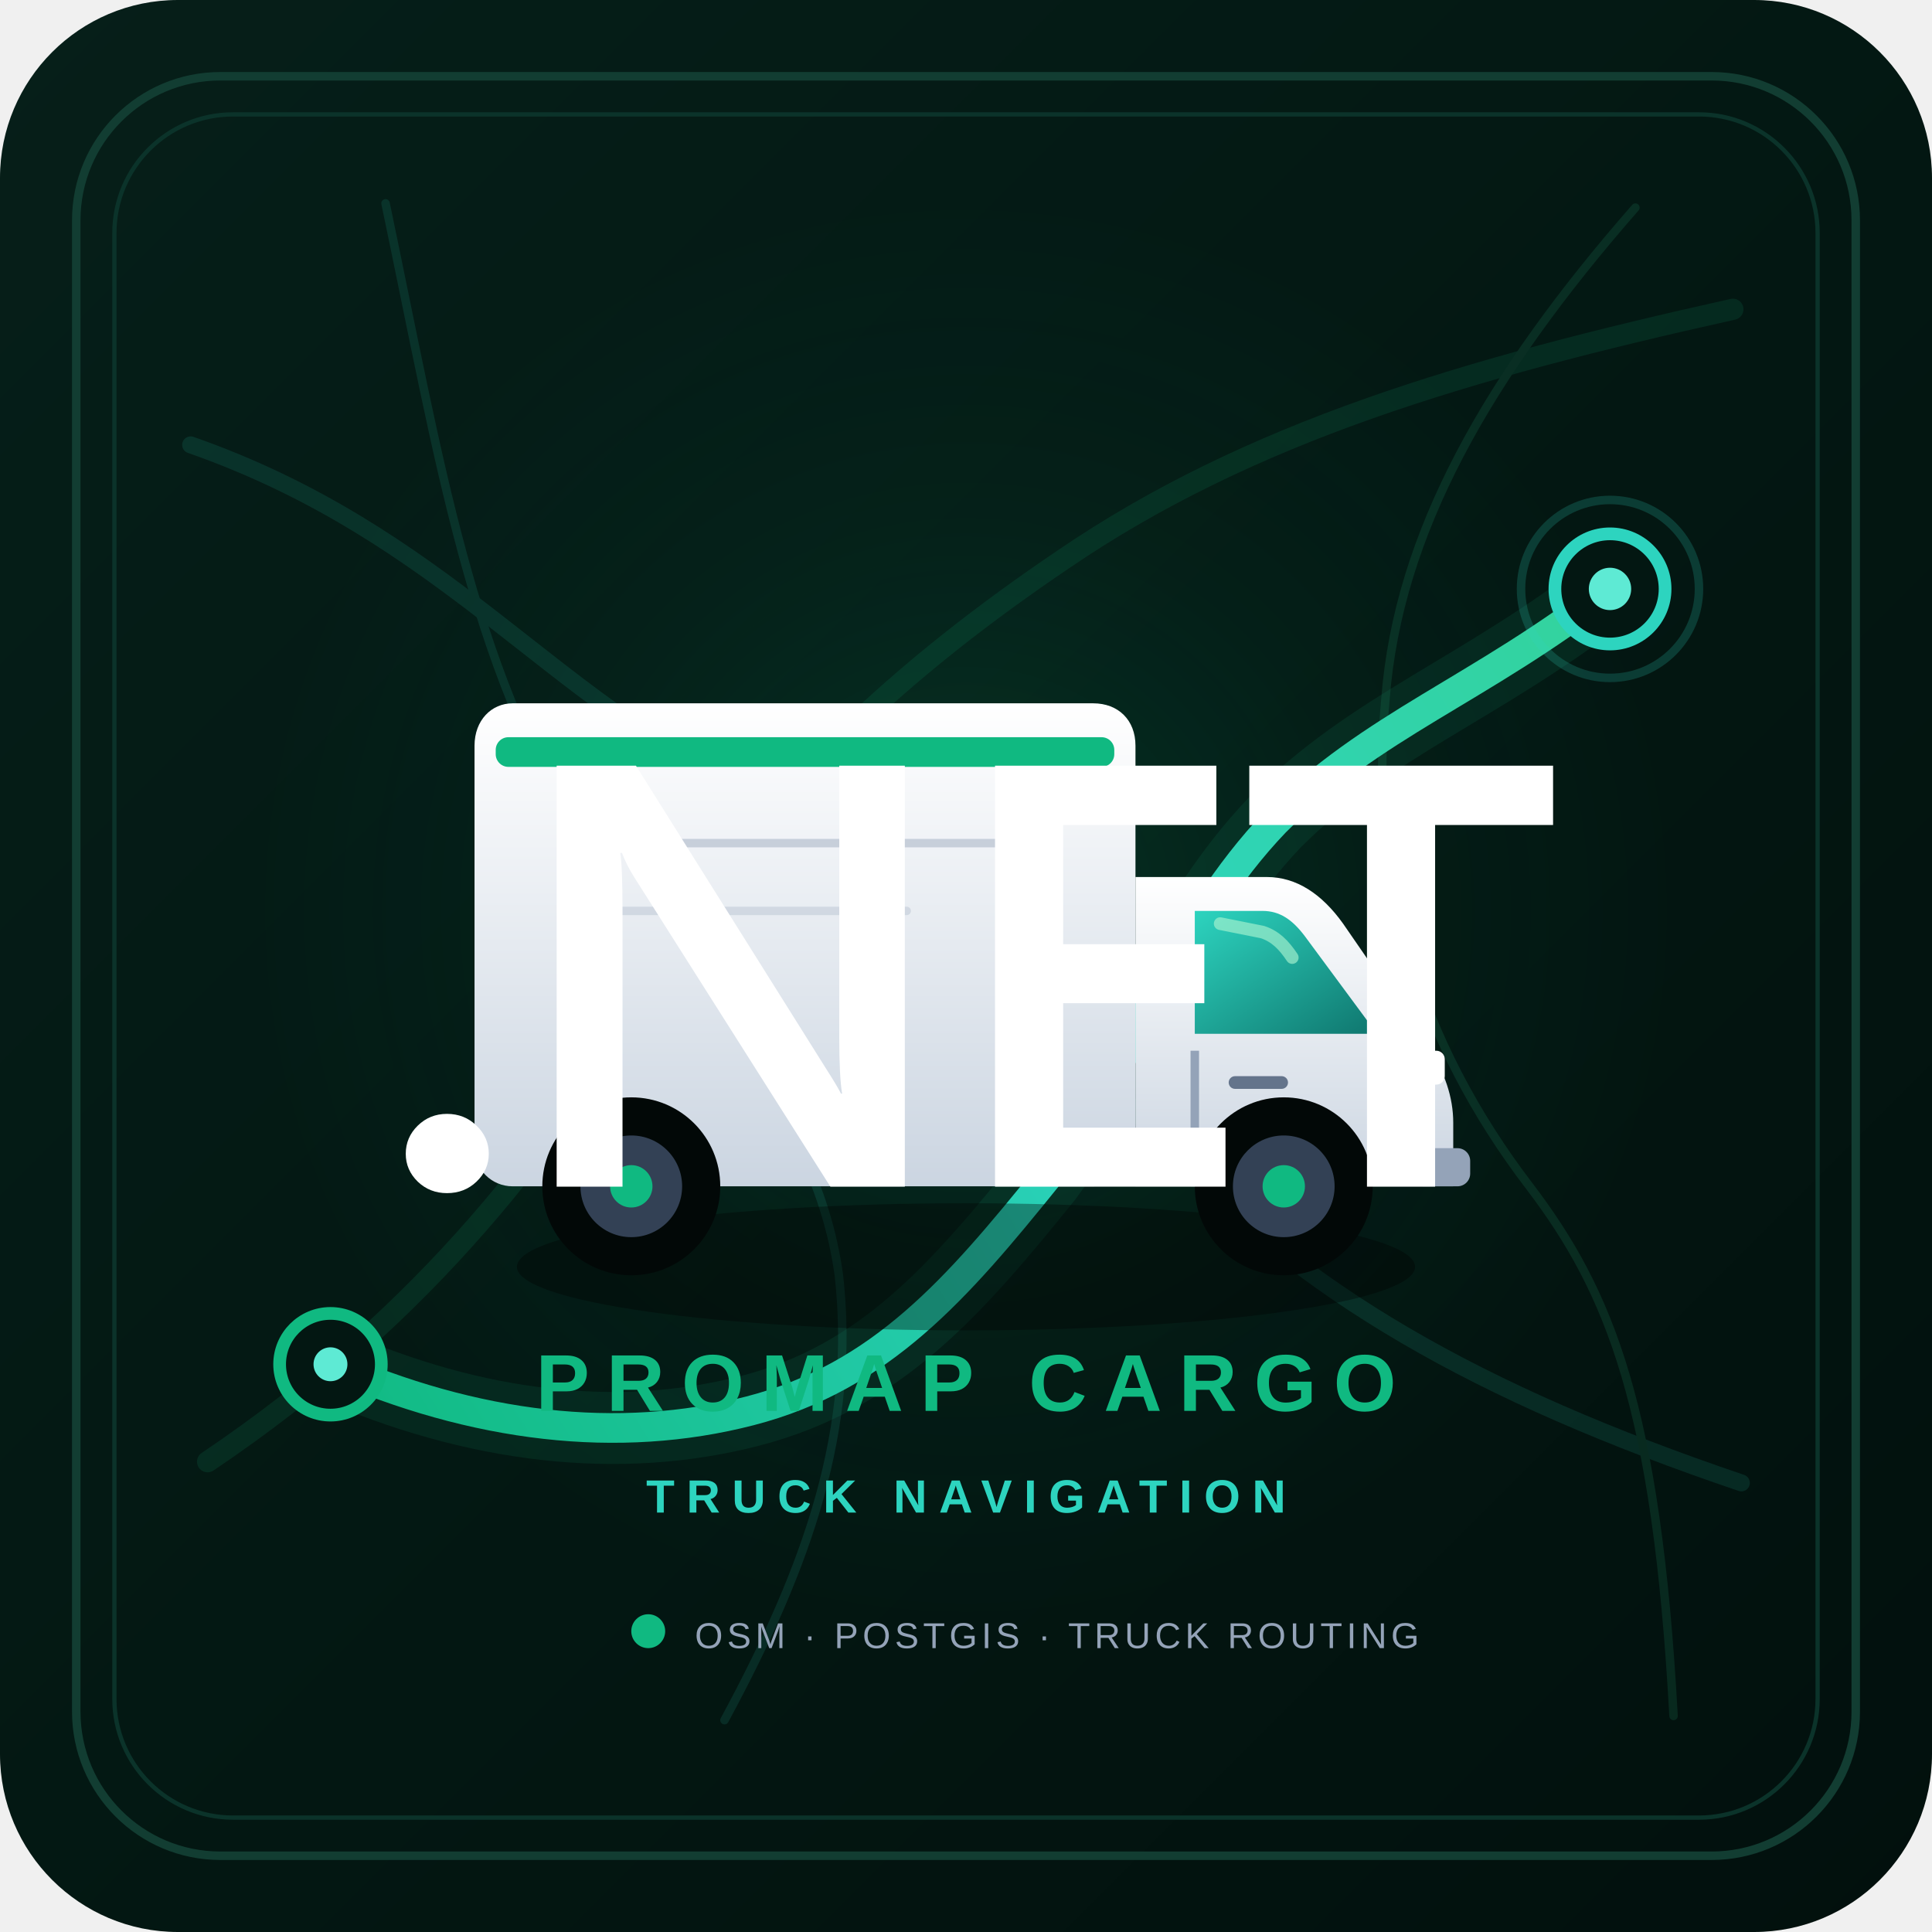
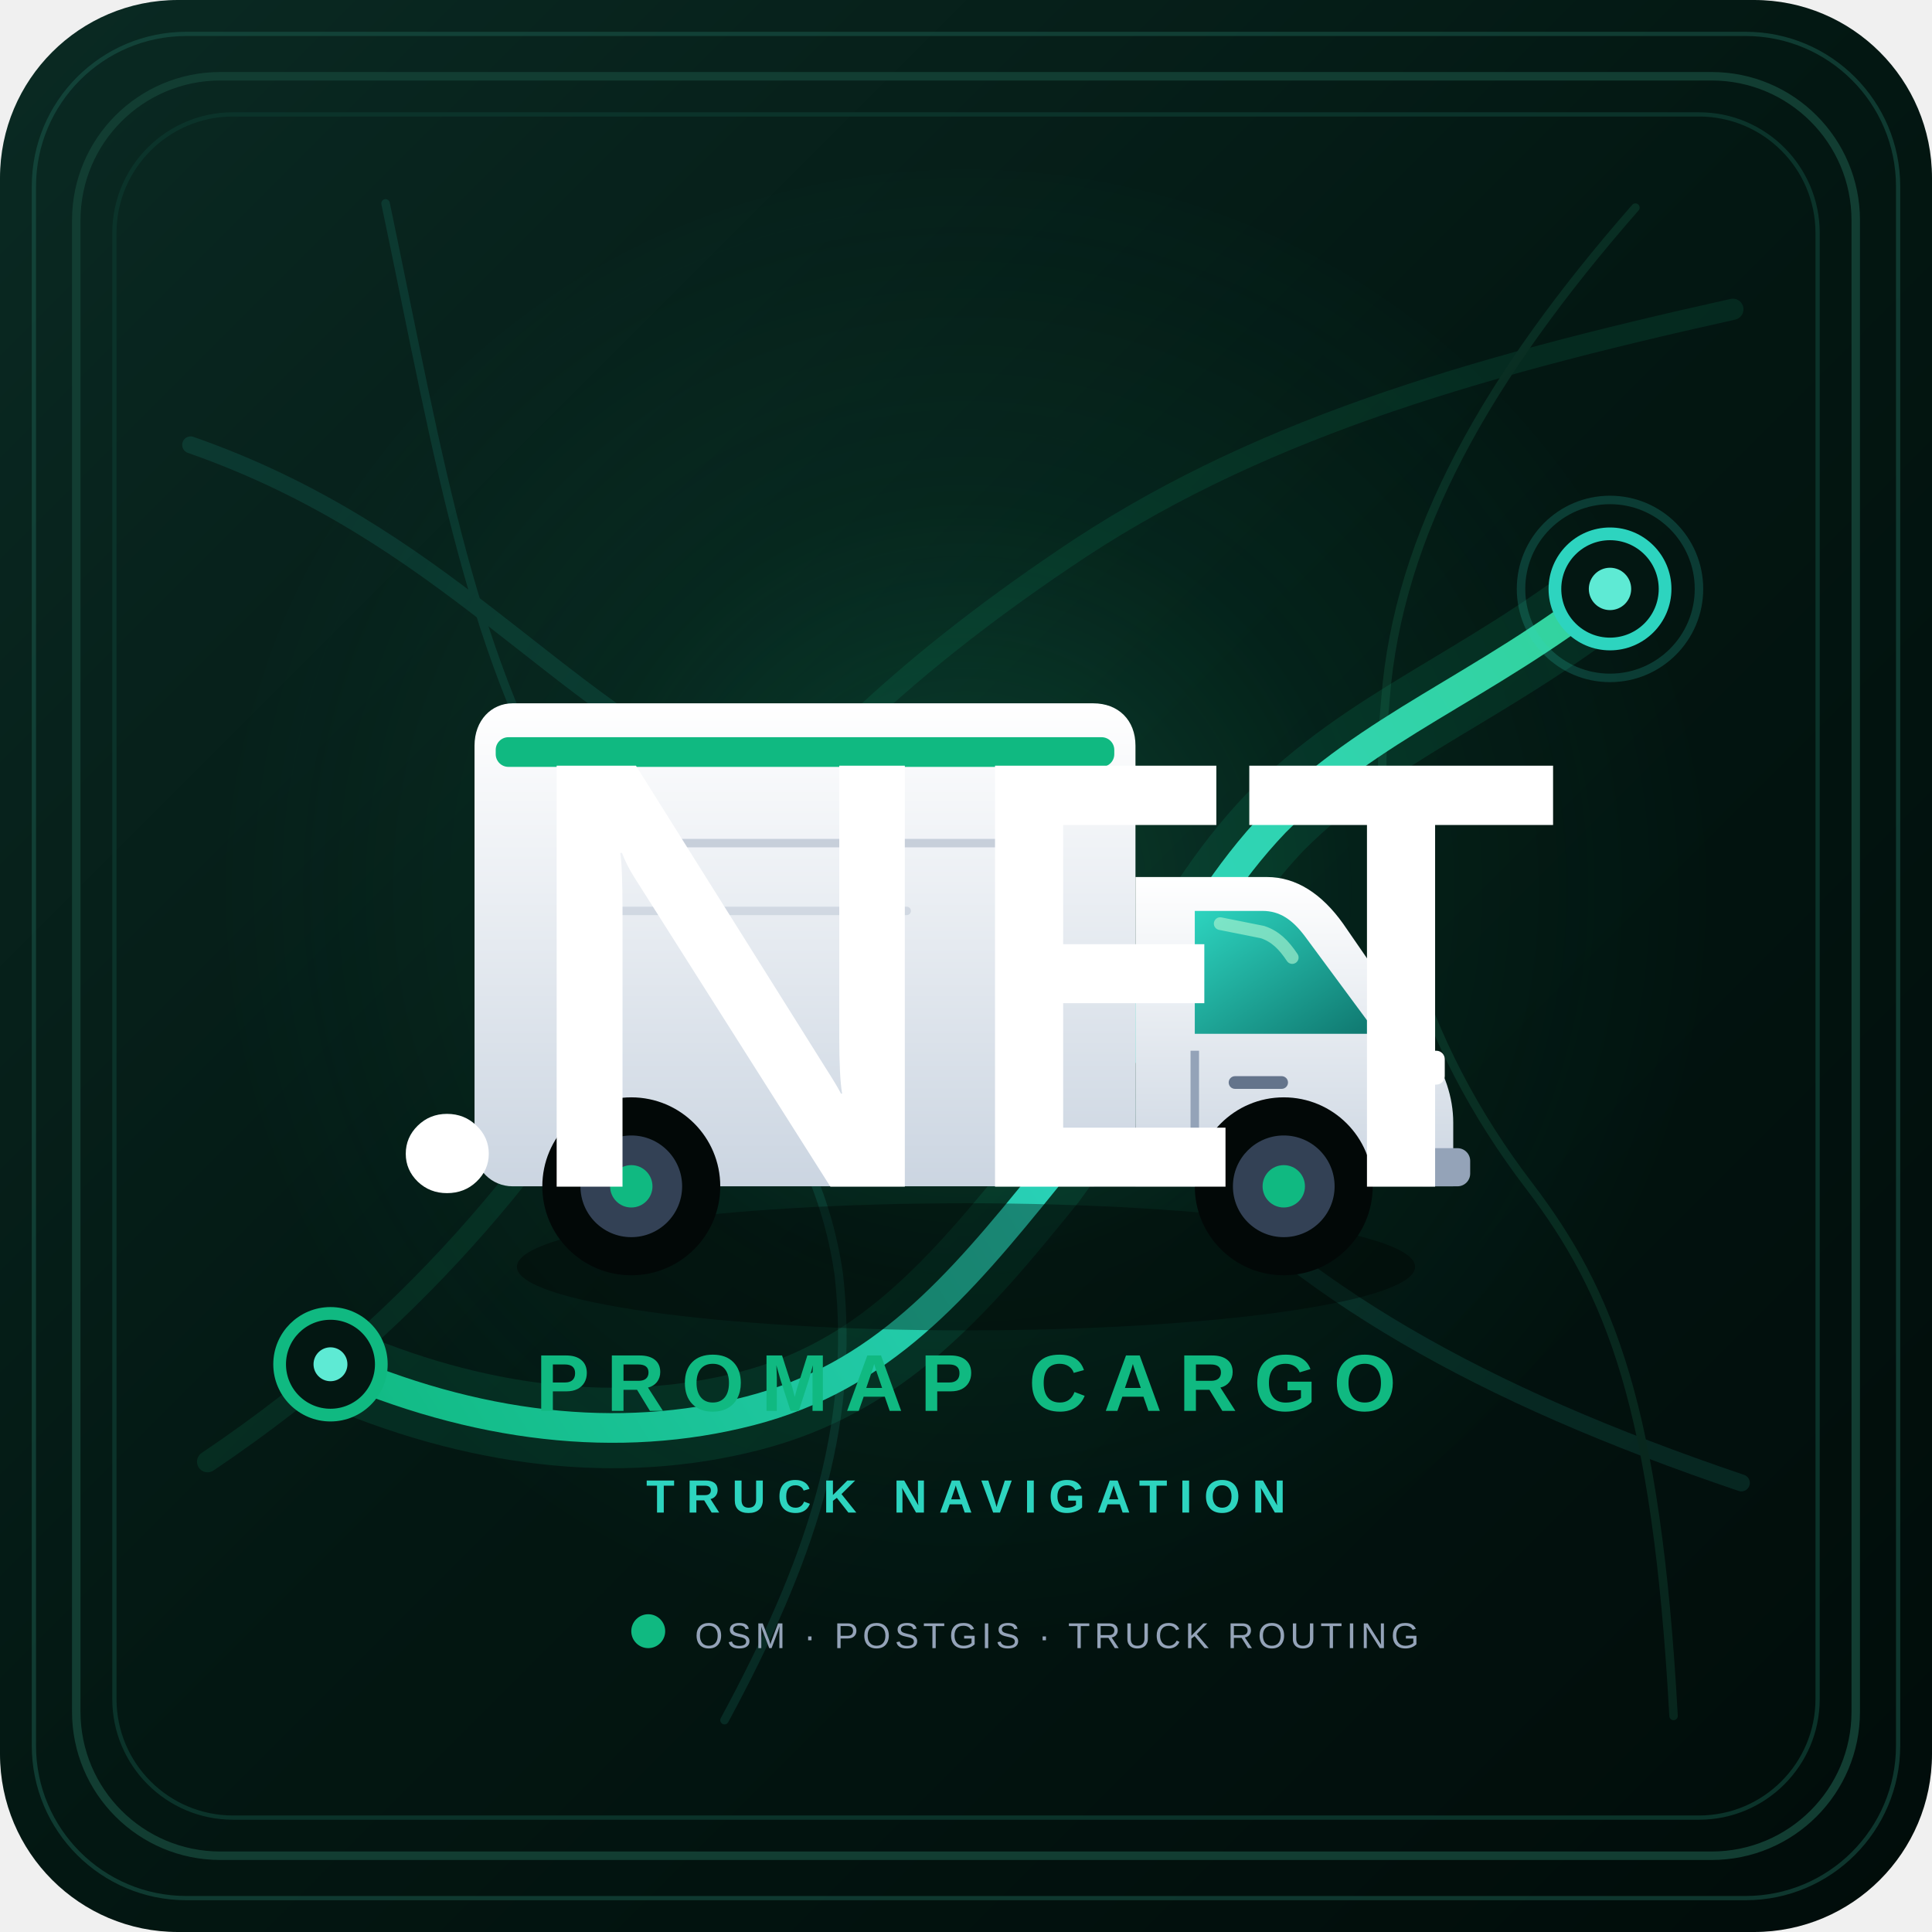
<svg xmlns="http://www.w3.org/2000/svg" width="456" height="456" viewBox="0 0 456 456" version="1.1">
  <defs>
    <linearGradient id="bg" x1="0" y1="0" x2="456" y2="456" gradientUnits="userSpaceOnUse">
-       <stop offset="0" stop-color="#061F19" />
-       <stop offset="0.55" stop-color="#031712" />
-       <stop offset="1" stop-color="#02100D" />
+       <stop offset="0" stop-color="#0A2A23" />
+       <stop offset="0.50" stop-color="#031712" />
+       <stop offset="1" stop-color="#010C0A" />
    </linearGradient>
-     <radialGradient id="glow" cx="228" cy="215" r="170" gradientUnits="userSpaceOnUse">
-       <stop offset="0" stop-color="#10B981" stop-opacity="0.16" />
-       <stop offset="0.55" stop-color="#10B981" stop-opacity="0.045" />
+     <radialGradient id="glow" cx="228" cy="210" r="178" gradientUnits="userSpaceOnUse">
+       <stop offset="0" stop-color="#34D399" stop-opacity="0.22" />
+       <stop offset="0.52" stop-color="#10B981" stop-opacity="0.07" />
      <stop offset="1" stop-color="#10B981" stop-opacity="0" />
    </radialGradient>
    <linearGradient id="route" x1="70" y1="330" x2="390" y2="130" gradientUnits="userSpaceOnUse">
      <stop offset="0" stop-color="#10B981" />
      <stop offset="0.55" stop-color="#2DD4BF" />
      <stop offset="1" stop-color="#34D399" />
    </linearGradient>
    <linearGradient id="truck" x1="0" y1="0" x2="0" y2="1">
      <stop offset="0" stop-color="#FFFFFF" />
      <stop offset="1" stop-color="#CBD5E1" />
    </linearGradient>
    <linearGradient id="glass" x1="0" y1="0" x2="1" y2="1">
      <stop offset="0" stop-color="#2DD4BF" />
      <stop offset="1" stop-color="#0F766E" />
    </linearGradient>
  </defs>
  <rect width="456" height="456" rx="42" fill="url(#bg)" />
+   <rect x="8" y="8" width="440" height="440" rx="36" fill="none" stroke="#1A584A" stroke-width="1" opacity="0.55" />
  <rect x="18" y="18" width="420" height="420" rx="34" fill="none" stroke="#123D32" stroke-width="2" />
  <rect x="27" y="27" width="402" height="402" rx="28" fill="none" stroke="#0B332A" stroke-width="1" />
  <circle cx="228" cy="215" r="175" fill="url(#glow)" />
  <g fill="none" stroke-linecap="round" opacity="0.12">
    <path d="M45 105                C105 126 131 166 174 185                C216 204 244 236 275 270                C307 305 349 329 411 350" stroke="#2DD4BF" stroke-width="4" />
    <path d="M49 345                C101 310 132 269 155 229                C180 187 214 157 251 132                C295 102 346 87 409 73" stroke="#10B981" stroke-width="5" />
    <path d="M91 48                C104 110 111 156 137 198                C160 235 192 258 198 301                C202 337 191 369 171 406" stroke="#2DD4BF" stroke-width="2" />
    <path d="M386 49                C351 89 330 126 327 165                C323 207 335 246 361 280                C380 305 391 332 395 405" stroke="#34D399" stroke-width="2" />
  </g>
-   <path d="M78 322            C112 337 146 341 177 333            C208 325 226 304 247 278            C267 251 278 218 301 194            C324 171 349 163 380 139" fill="none" stroke="#10B981" stroke-width="17" opacity="0.10" />
+   <path d="M78 322            C112 337 146 341 177 333            C208 325 226 304 247 278            C267 251 278 218 301 194            C324 171 349 163 380 139" fill="none" stroke="#10B981" stroke-width="19" opacity="0.13" />
  <path d="M78 322            C112 337 146 341 177 333            C208 325 226 304 247 278            C267 251 278 218 301 194            C324 171 349 163 380 139" fill="none" stroke="url(#route)" stroke-width="7" stroke-linecap="round" />
  <circle cx="78" cy="322" r="12" fill="#031712" stroke="#10B981" stroke-width="3" />
  <circle cx="78" cy="322" r="4" fill="#5EEAD4" />
  <circle cx="380" cy="139" r="21" fill="none" stroke="#2DD4BF" stroke-width="2" opacity="0.20" />
  <circle cx="380" cy="139" r="13" fill="#031712" stroke="#2DD4BF" stroke-width="3" />
  <circle cx="380" cy="139" r="5" fill="#5EEAD4" />
  <ellipse cx="228" cy="299" rx="106" ry="15" fill="#000000" opacity="0.35" />
  <path d="M121 166            H258            C264 166 268 170 268 176            V271            C268 276 264 280 258 280            H121            C116 280 112 276 112 271            V176            C112 170 116 166 121 166Z" fill="url(#truck)" />
  <rect x="117" y="174" width="146" height="7" rx="3" fill="#10B981" />
  <rect x="133" y="198" width="110" height="2" rx="1" fill="#94A3B8" opacity="0.45" />
  <rect x="133" y="214" width="82" height="2" rx="1" fill="#94A3B8" opacity="0.28" />
  <path d="M268 207            H299            C306 207 312 211 317 218            L337 247            C341 253 343 259 343 265            V280            H268Z" fill="url(#truck)" />
  <path d="M282 215            H298            C302 215 305 217 308 221            L325 244            H282Z" fill="url(#glass)" />
  <path d="M288 218            L298 220            C301 221 303 223 305 226" fill="none" stroke="#A7F3D0" stroke-width="3" stroke-linecap="round" opacity="0.65" />
  <path d="M282 248 V280" fill="none" stroke="#94A3B8" stroke-width="2" />
  <rect x="290" y="254" width="14" height="3" rx="1.5" fill="#64748B" />
  <rect x="333" y="271" width="14" height="9" rx="3" fill="#94A3B8" />
  <rect x="334" y="248" width="7" height="8" rx="2" fill="#FFFFFF" />
  <g>
    <circle cx="149" cy="280" r="21" fill="#020807" />
    <circle cx="149" cy="280" r="12" fill="#334155" />
    <circle cx="149" cy="280" r="5" fill="#10B981" />
    <circle cx="303" cy="280" r="21" fill="#020807" />
    <circle cx="303" cy="280" r="12" fill="#334155" />
    <circle cx="303" cy="280" r="5" fill="#10B981" />
  </g>
  <g fill="#FFFFFF">
    <path d="m105.5,281.609                c-2.703,0-5.001-.9-6.893-2.702                c-1.892-1.848-2.838-4.042-2.838-6.582                c0-2.587.946-4.804 2.838-6.652                c1.892-1.848 4.19-2.772 6.893-2.772                c2.748,0 5.068.924 6.96,2.772                c1.937,1.848 2.906,4.064 2.906,6.652                c0,2.54-.968,4.734-2.906,6.582                c-1.892,1.802-4.212,2.702-6.96,2.702z" />
    <path d="M213.561,280.084                H195.99                L149.7,207.054                c-1.171-1.848-2.14-3.765-2.906-5.751                h-.406                c.361,2.125.541,6.675.541,13.65                v65.132                h-15.543                v-99.36                h18.719                l44.737,71.298                c1.892,2.957 3.109,4.989 3.649,6.098                h.27                c-.45-2.632-.676-7.09-.676-13.373                v-64.023                h15.476z" />
    <path d="m289.251,280.084                h-54.401                v-99.36                h52.238                v13.997                h-36.154                v28.131                h33.316                v13.927                h-33.316                v29.378                h38.316z" />
    <path d="M366.565,194.721                H338.722                v85.363                h-16.084                v-85.363                h-27.775                v-13.997                h71.701z" />
  </g>
  <text x="228" y="333" text-anchor="middle" font-family="Arial, Helvetica, sans-serif" font-size="19" font-weight="700" letter-spacing="4" fill="#10B981">
    PROMAP CARGO
  </text>
  <text x="228" y="357" text-anchor="middle" font-family="Arial, Helvetica, sans-serif" font-size="11" font-weight="600" letter-spacing="2.8" fill="#2DD4BF">
    TRUCK NAVIGATION
  </text>
  <circle cx="153" cy="385" r="4" fill="#10B981" />
  <text x="164" y="389" font-family="Arial, Helvetica, sans-serif" font-size="8.5" letter-spacing="1" fill="#94A3B8">
    OSM · POSTGIS · TRUCK ROUTING
  </text>
</svg>
